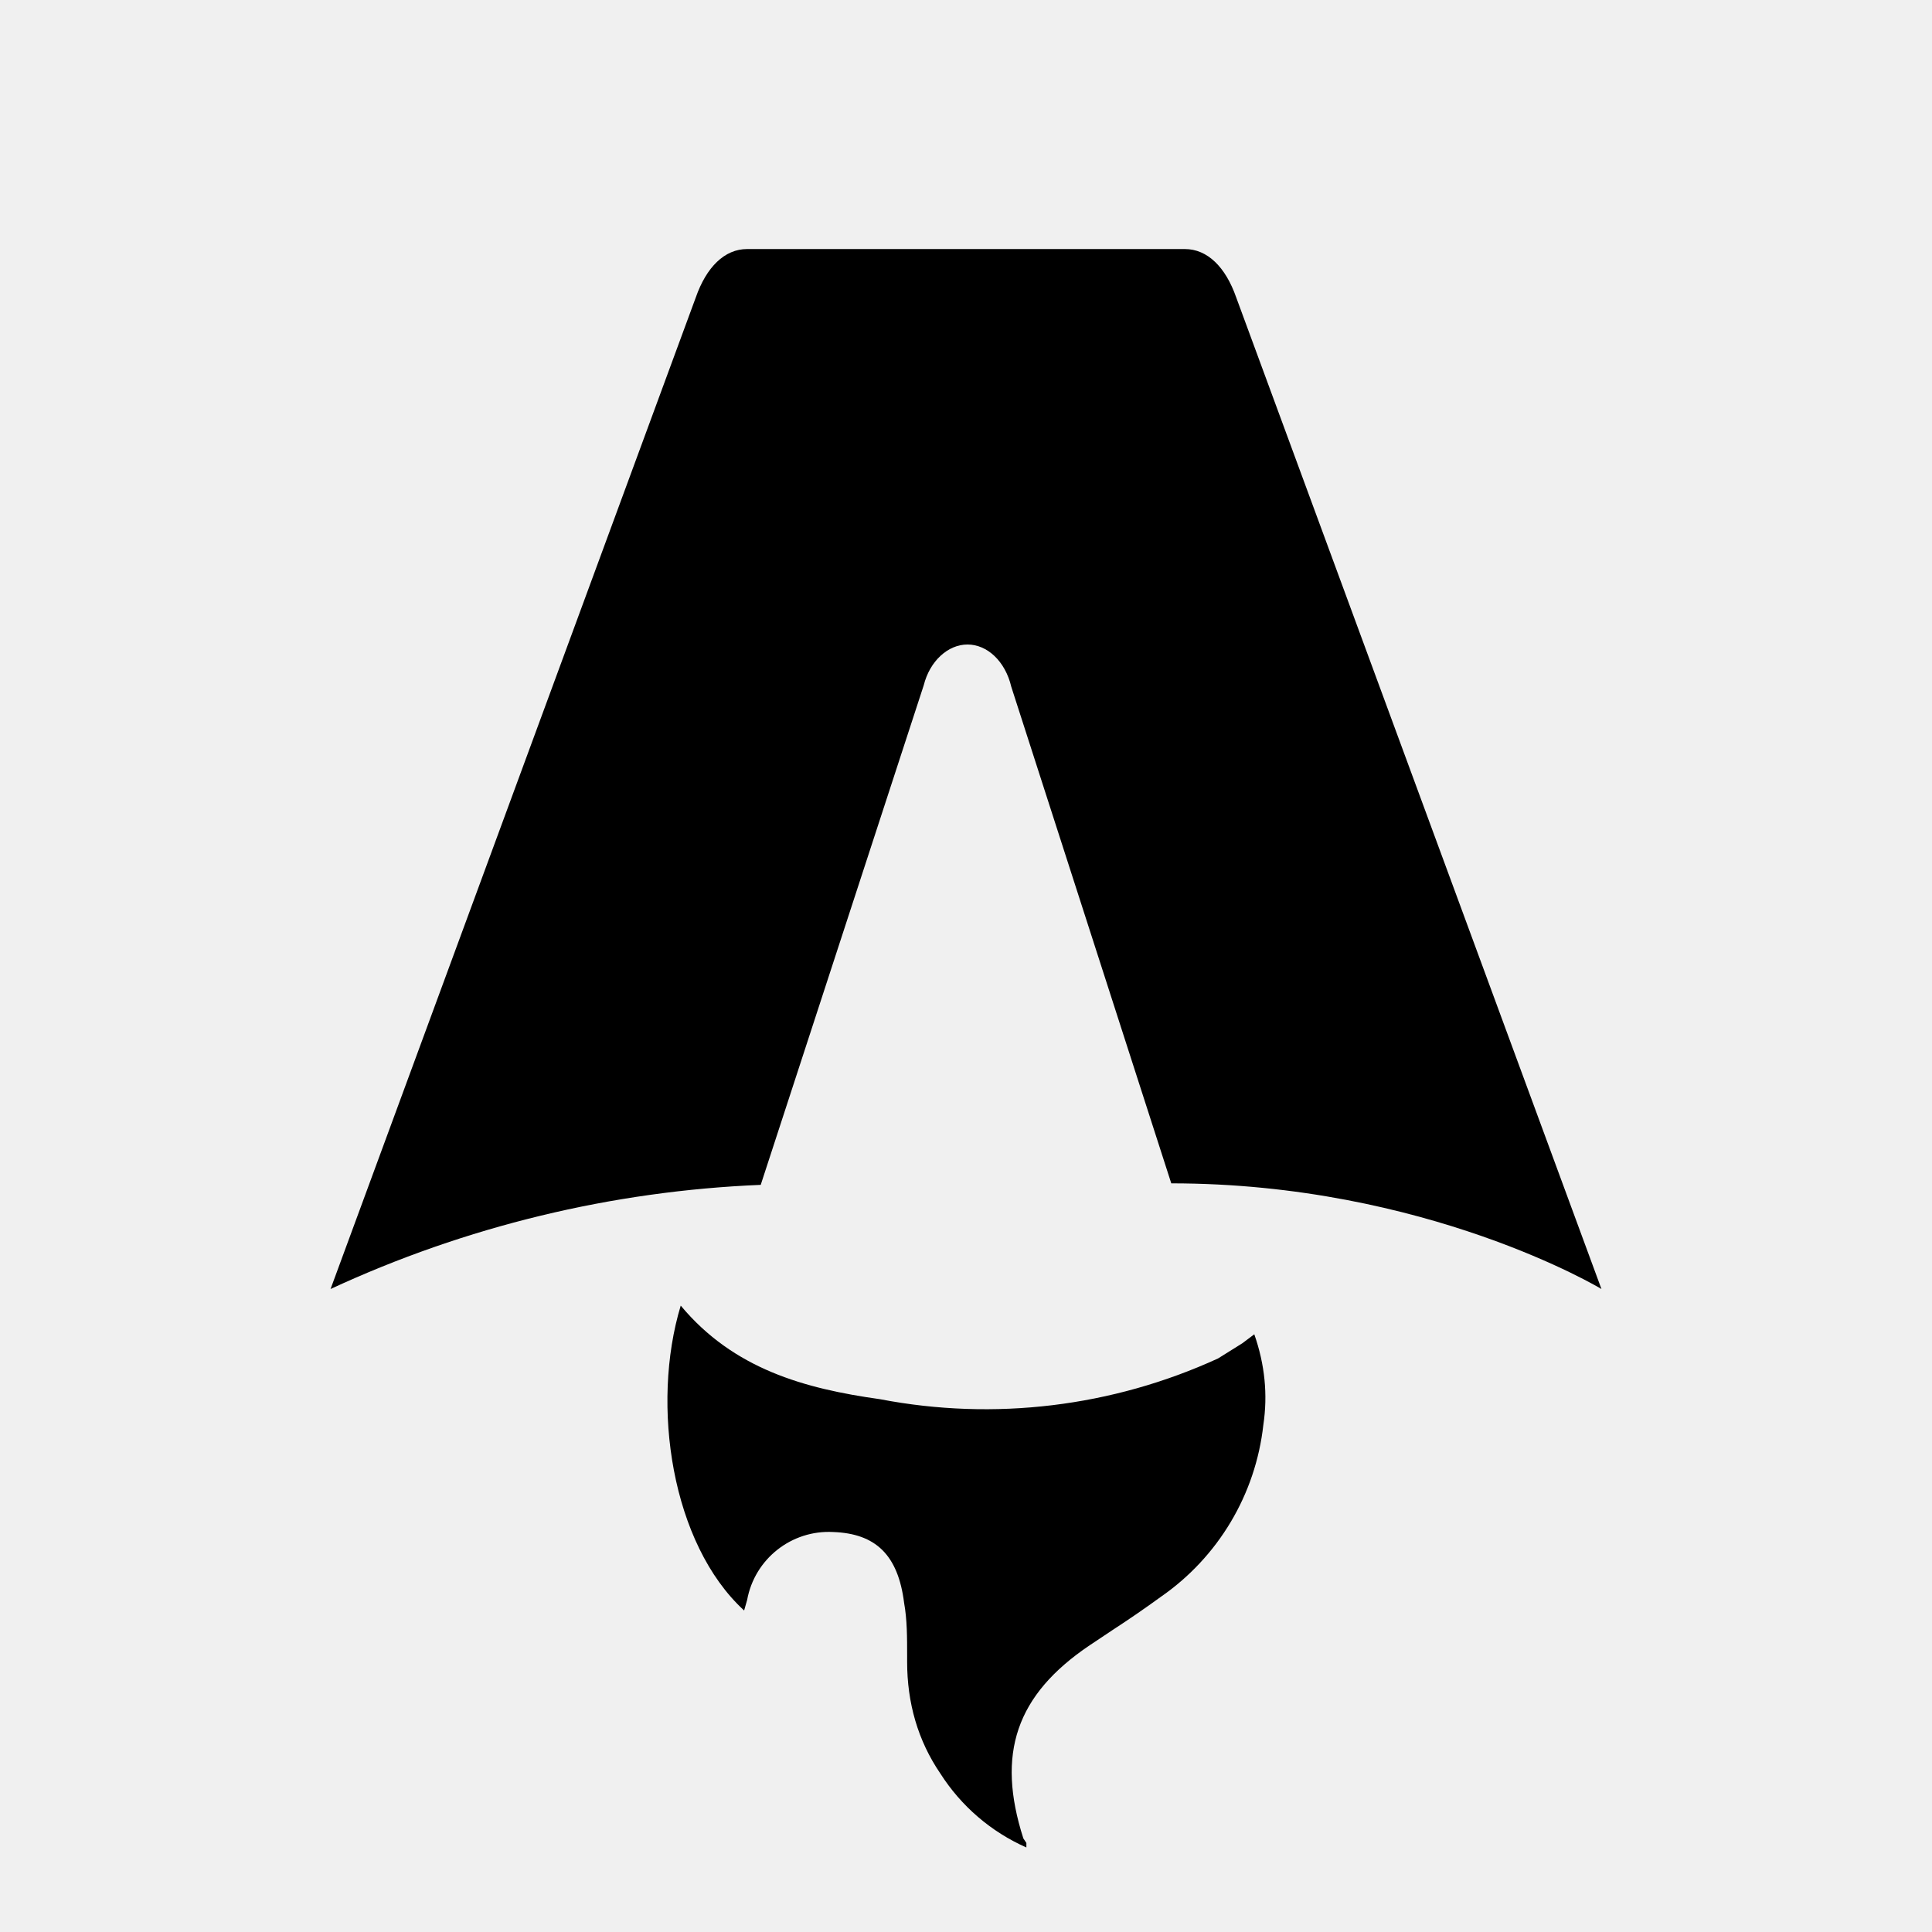
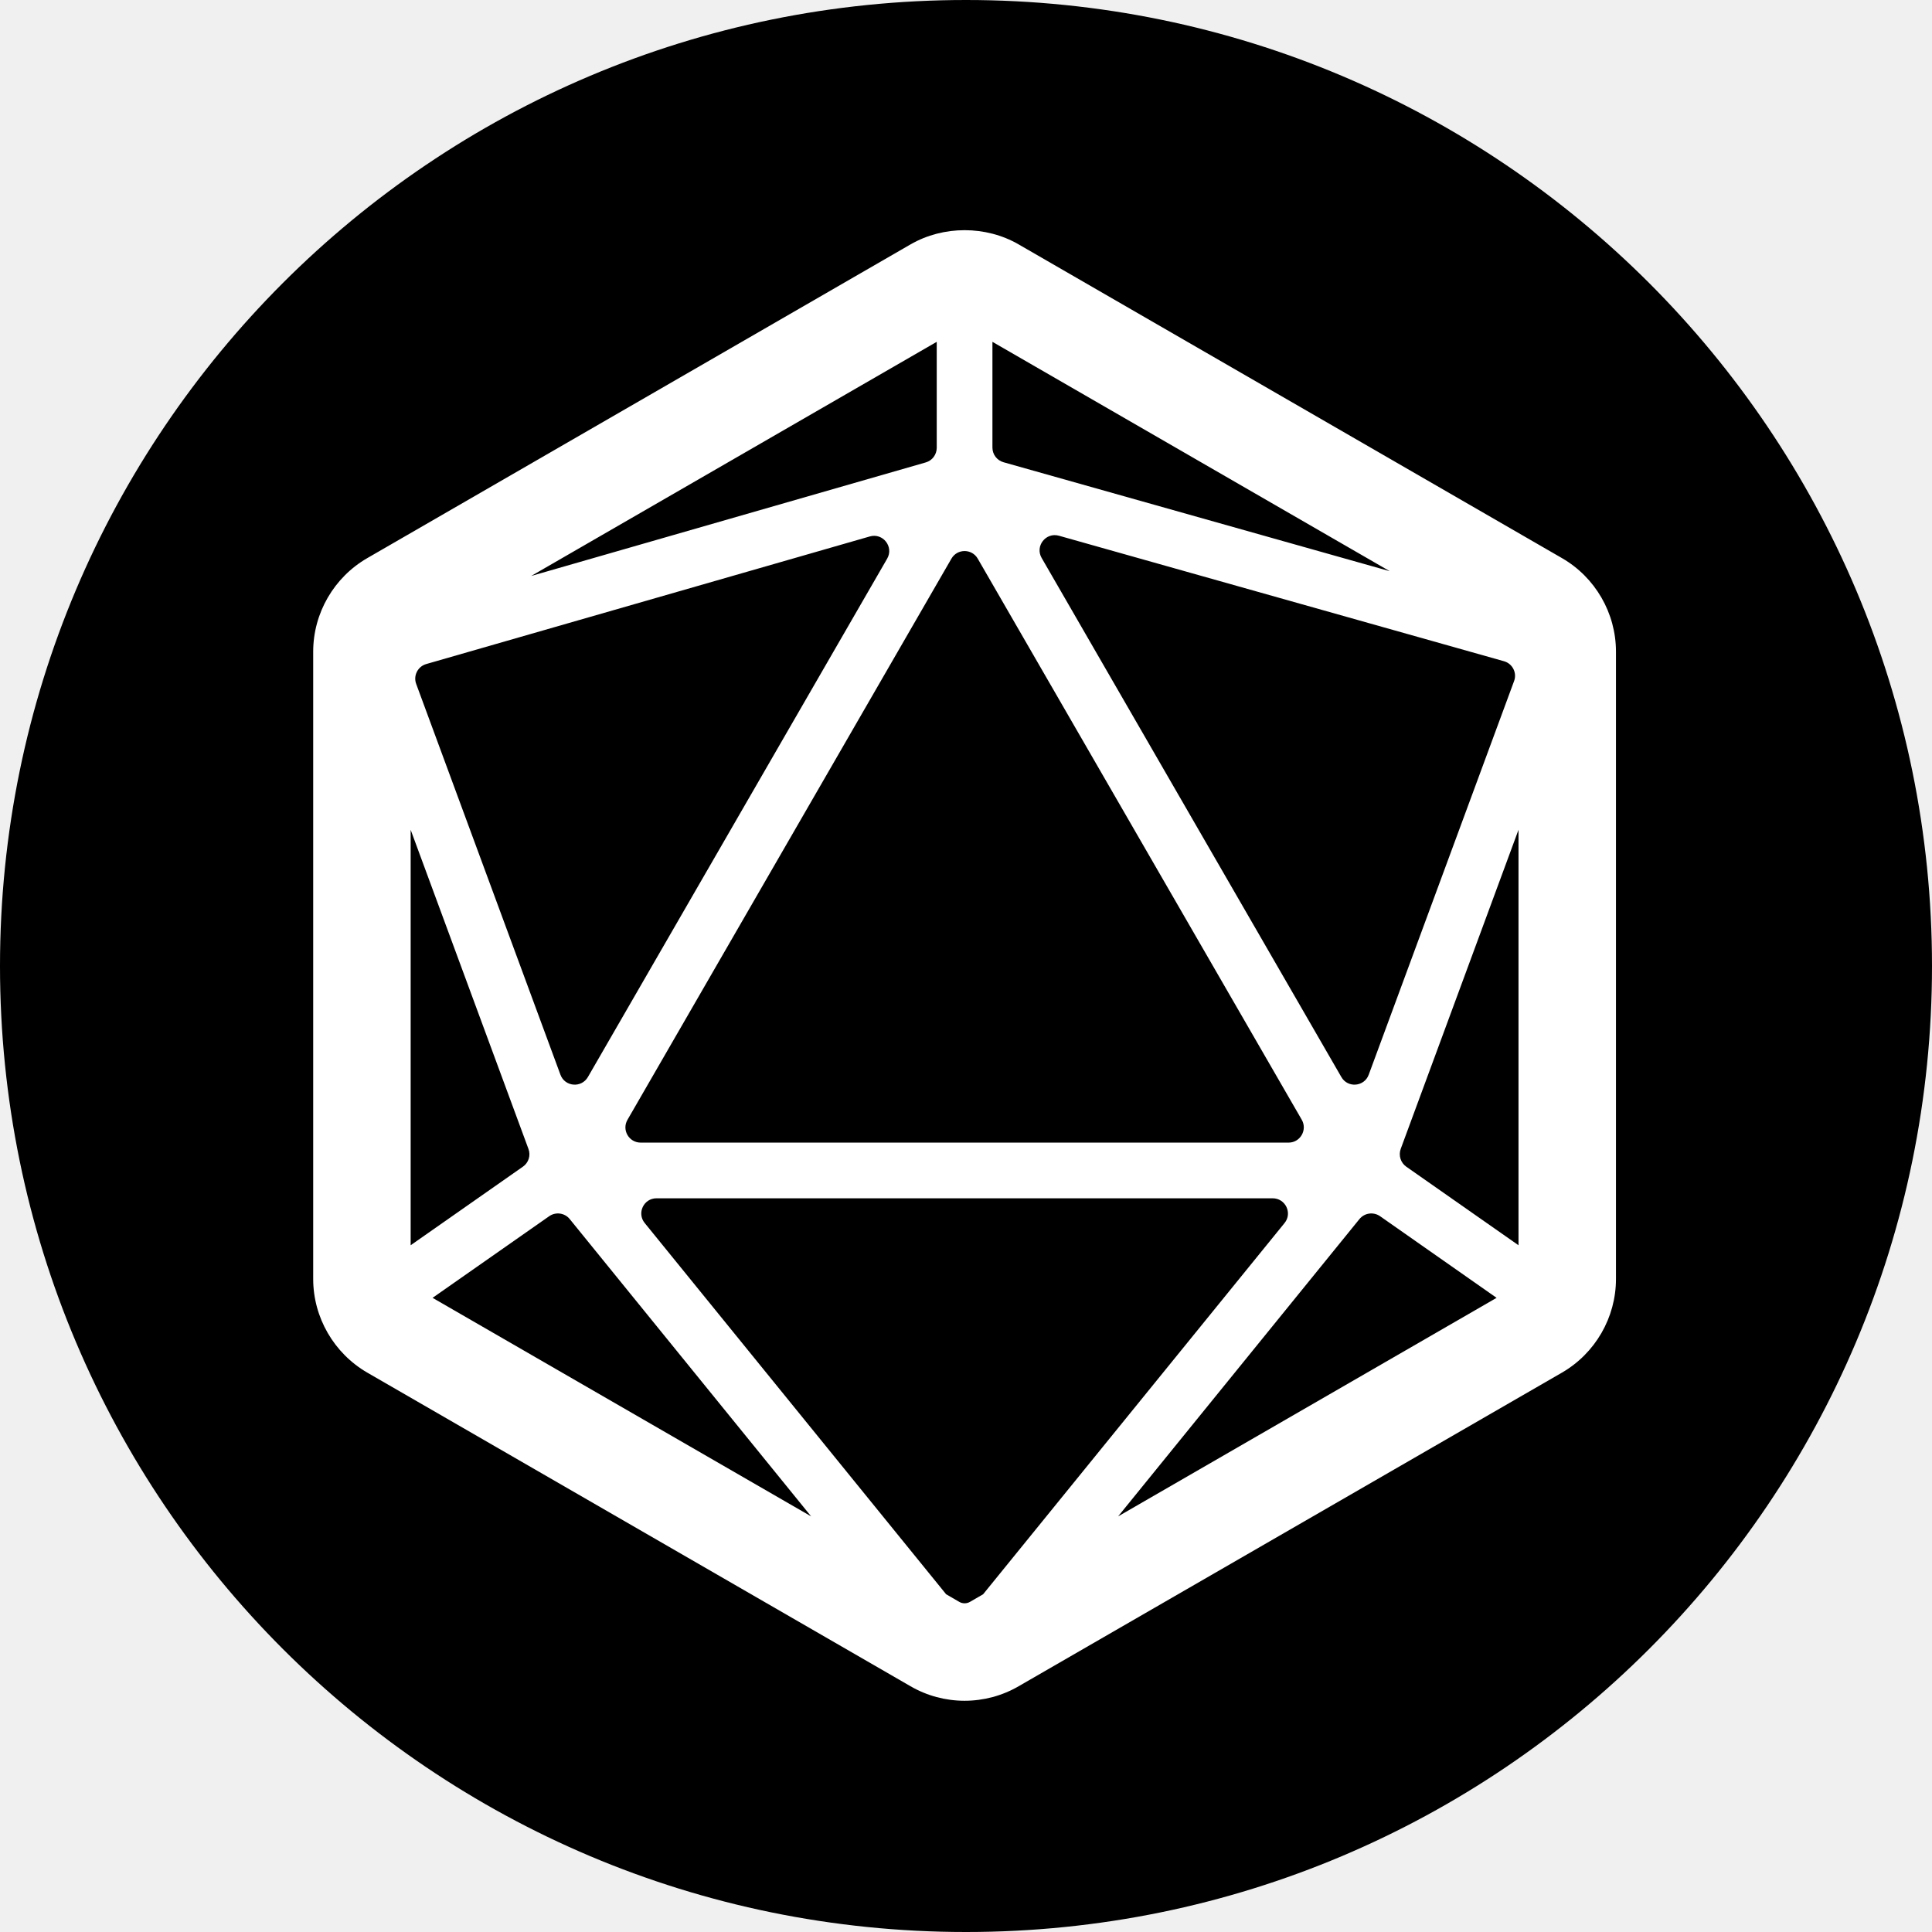
- <svg xmlns="http://www.w3.org/2000/svg" fill="none" viewBox="0 0 128 128">
-   <path d="M50.4 78.5a75.1 75.1 0 0 0-28.5 6.9l24.2-65.7c.7-2 1.9-3.2 3.4-3.2h29c1.5 0 2.7 1.2 3.4 3.2l24.2 65.7s-11.6-7-28.5-7L67 45.5c-.4-1.7-1.6-2.8-2.9-2.8-1.3 0-2.5 1.1-2.9 2.7L50.4 78.5Zm-1.1 28.2Zm-4.2-20.2c-2 6.6-.6 15.8 4.2 20.2a17.5 17.5 0 0 1 .2-.7 5.5 5.5 0 0 1 5.7-4.5c2.8.1 4.3 1.5 4.7 4.7.2 1.1.2 2.3.2 3.5v.4c0 2.7.7 5.2 2.2 7.4a13 13 0 0 0 5.7 4.9v-.3l-.2-.3c-1.8-5.6-.5-9.5 4.4-12.8l1.5-1a73 73 0 0 0 3.2-2.2 16 16 0 0 0 6.8-11.4c.3-2 .1-4-.6-6l-.8.6-1.6 1a37 37 0 0 1-22.4 2.7c-5-.7-9.7-2-13.2-6.2Z" />
-   <style>
-         path { fill: #000; }
-         @media (prefers-color-scheme: dark) {
-             path { fill: #FFF; }
-         }
-     </style>
+ <svg xmlns="http://www.w3.org/2000/svg" width="128" height="128" viewBox="0 0 128 128" fill="none">
+   <rect width="128" height="128" rx="64" fill="black" />
+   <path d="M103.484 36.976L67.484 16.19C65.315 14.937 62.504 14.937 60.328 16.19L24.334 36.976C22.128 38.248 20.75 40.622 20.75 43.172V84.738C20.75 87.287 22.128 89.662 24.334 90.94L60.328 111.72C61.413 112.35 62.653 112.68 63.906 112.68C65.159 112.68 66.399 112.35 67.484 111.72L103.484 90.94C105.691 89.662 107.062 87.287 107.062 84.738V43.172C107.062 40.622 105.691 38.248 103.484 36.976ZM100.605 82.501L93.169 77.296C92.795 77.034 92.646 76.548 92.801 76.118L100.605 54.976V82.501ZM64.261 106.129C64.043 106.254 63.769 106.254 63.557 106.129L62.684 105.624L42.715 81.03C42.178 80.375 42.646 79.39 43.494 79.39H84.319C85.166 79.39 85.64 80.375 85.104 81.03L65.134 105.624L64.261 106.129ZM27.207 54.976L35.011 76.118C35.173 76.548 35.023 77.034 34.643 77.296L27.207 82.501V54.976ZM64.779 37.014L86.245 74.186C86.631 74.859 86.145 75.701 85.372 75.701H42.447C41.667 75.701 41.181 74.859 41.574 74.186L63.033 37.014C63.42 36.34 64.392 36.34 64.779 37.014ZM100.312 45.122L90.682 71.201C90.389 72.004 89.292 72.098 88.868 71.356L69.011 36.964C68.562 36.184 69.285 35.25 70.158 35.493L99.639 43.807C100.206 43.963 100.518 44.574 100.312 45.122ZM58.776 37.014L38.95 71.356C38.52 72.098 37.423 72.004 37.13 71.201L27.575 45.316C27.369 44.767 27.675 44.156 28.242 43.994L57.623 35.542C58.496 35.287 59.231 36.228 58.776 37.014ZM36.388 80.575C36.818 80.275 37.417 80.356 37.747 80.768L53.74 100.464L28.659 85.985L36.388 80.575ZM90.065 80.768C90.402 80.356 90.994 80.275 91.43 80.575L99.153 85.985L74.078 100.464L90.065 80.768ZM92.072 37.842L66.486 30.625C66.05 30.5 65.751 30.108 65.751 29.652V22.647L92.072 37.842ZM62.061 22.647V29.665C62.061 30.114 61.768 30.513 61.332 30.637L35.191 38.16L62.061 22.647Z" fill="white" />
</svg>
